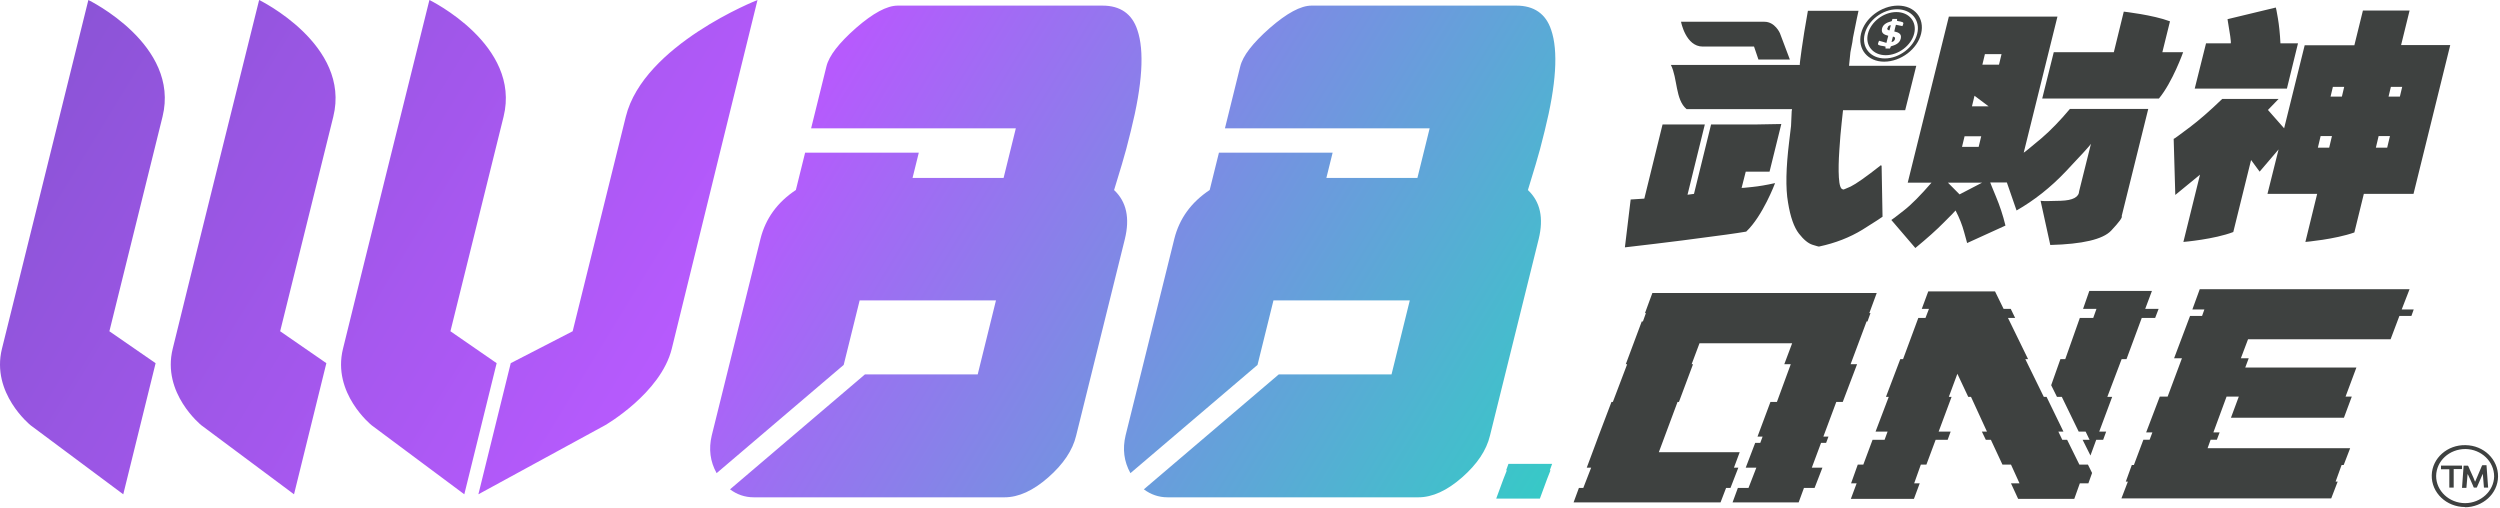
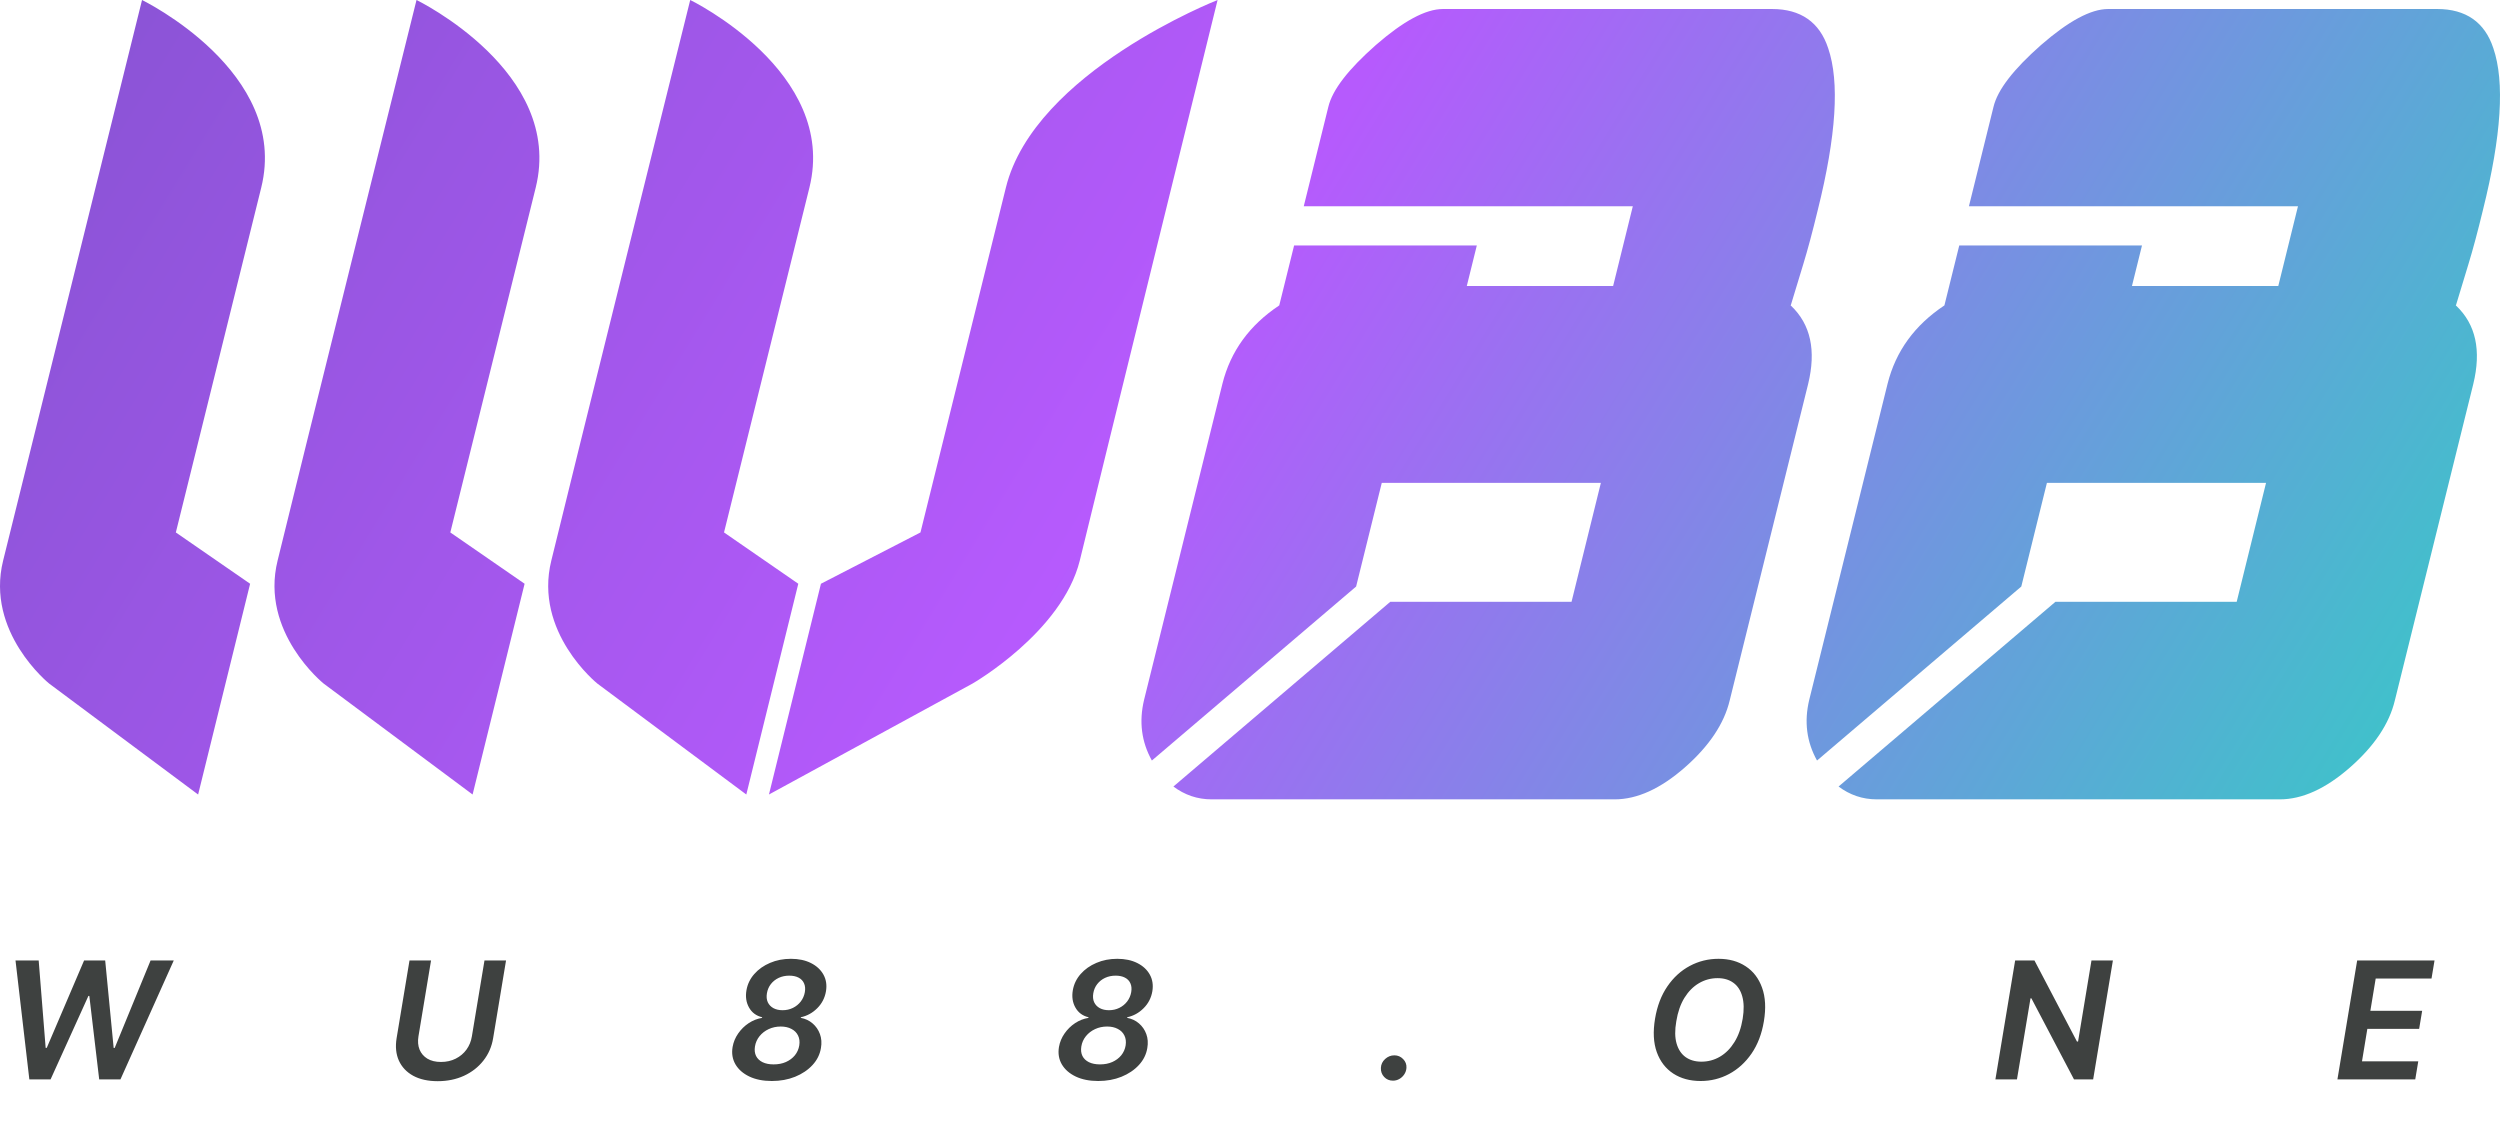
- <svg xmlns="http://www.w3.org/2000/svg" width="251" height="51" viewBox="0 0 251 51" fill="none">
-   <path d="M155.6 47.223H155.67L155.322 48.11L154.603 50.06H150.219L150.937 48.11L151.286 47.223H151.216L151.448 46.573H155.833L155.6 47.223ZM110.689 0.563C112.476 0.564 113.659 1.386 114.192 3.01C114.911 5.11 114.703 8.466 113.543 13.121C113.218 14.463 112.916 15.59 112.638 16.499C112.359 17.408 112.105 18.275 111.85 19.098H111.872C113.101 20.267 113.45 21.891 112.939 23.991L108.045 43.737C107.697 45.21 106.745 46.618 105.237 47.938C103.73 49.259 102.268 49.93 100.853 49.93H75.683C74.779 49.93 73.99 49.648 73.294 49.129L86.842 37.588H98.162L99.995 30.162H86.308L84.707 36.636L71.948 47.505C71.299 46.336 71.136 45.08 71.461 43.716L76.355 23.969C76.866 21.934 78.049 20.31 79.905 19.076L80.833 15.33H92.247L91.62 17.863H100.761L101.99 12.883H81.436L82.968 6.69C83.223 5.608 84.22 4.33 85.936 2.814C87.653 1.32 89.045 0.563 90.136 0.563H110.689ZM152.237 0.563C154.023 0.564 155.207 1.386 155.74 3.01C156.459 5.11 156.251 8.466 155.091 13.121C154.766 14.463 154.464 15.59 154.185 16.499C153.907 17.408 153.653 18.275 153.397 19.098H153.42C154.649 20.267 154.998 21.891 154.487 23.991L149.593 43.737C149.245 45.21 148.293 46.618 146.785 47.938C145.277 49.259 143.816 49.93 142.401 49.93H117.231C116.327 49.93 115.538 49.648 114.842 49.129L128.39 37.588H139.71L141.543 30.162H127.855L126.255 36.636L113.496 47.505C112.847 46.336 112.684 45.08 113.009 43.716L117.904 23.969C118.415 21.934 119.597 20.31 121.453 19.076L122.381 15.33H133.795L133.168 17.863H142.308L143.538 12.883H122.984L124.516 6.69C124.771 5.608 125.768 4.33 127.484 2.814C129.201 1.32 130.593 0.563 131.683 0.563H152.237ZM8.872 0.001C8.872 0.001 18.105 4.483 16.318 11.715C14.536 18.932 10.998 33.201 10.983 33.259L15.623 36.464L12.375 49.628L3.072 42.699C3.038 42.672 -0.913 39.475 0.196 35.013C1.31 30.53 8.872 0.001 8.872 0.001ZM26.017 0C26.017 0 35.249 4.482 33.463 11.714L28.128 33.258L32.767 36.462L29.519 49.627L20.217 42.698C20.191 42.677 16.231 39.479 17.341 35.012C18.431 30.508 26.017 0 26.017 0ZM43.113 0C43.148 0.017 52.342 4.496 50.559 11.714C48.776 18.934 45.236 33.212 45.224 33.258L49.864 36.462L46.616 49.627L37.313 42.698C37.298 42.686 33.326 39.485 34.437 35.012C35.528 30.508 43.113 0 43.113 0ZM76.054 0C76.054 0 68.537 30.508 67.447 35.012C66.338 39.477 60.785 42.674 60.743 42.698L48.03 49.627L51.278 36.462L57.495 33.258L62.831 11.714C64.617 4.482 76.054 0 76.054 0Z" fill="url(#paint0_linear_1_1718)" />
-   <path d="M247.534 44.692C249.366 44.713 250.827 46.121 250.804 47.853C250.781 49.563 249.274 50.928 247.464 50.928L247.487 50.906C245.631 50.906 244.101 49.477 244.147 47.701C244.194 45.991 245.724 44.648 247.534 44.692ZM247.534 45.081C245.91 45.081 244.611 46.273 244.588 47.788C244.588 49.278 245.88 50.509 247.498 50.516C249.071 50.511 250.388 49.3 250.411 47.831C250.411 46.337 249.134 45.103 247.534 45.081ZM187.681 31.432H187.797L187.496 32.277H187.403L185.801 36.564H186.452L185.013 40.353H184.364L183.064 43.838H183.575L183.342 44.466H182.833L181.905 46.956H182.971L182.183 48.991H181.116L180.583 50.443H173.948L174.481 48.991H175.548L176.337 46.956H175.27L176.221 44.466H176.731L176.964 43.838H176.453L177.753 40.353H178.402L179.794 36.564H179.144L179.932 34.463H170.63L169.841 36.564H169.981L168.566 40.353H168.426L167.128 43.838L166.895 44.466L166.547 45.398H174.667L174.087 46.956H174.528L173.739 48.991H173.298L172.741 50.443H157.987L158.521 48.991H158.962L159.751 46.956H159.309L160.238 44.466L160.469 43.838L161.792 40.353H161.931L163.369 36.564H163.23L164.831 32.277H164.947L165.249 31.432H165.156L165.898 29.418H188.423L187.681 31.432ZM201.16 31.01H201.879L202.319 31.919H201.6L203.619 36.055H203.34L205.196 39.844H205.474L207.168 43.33H206.658L207.051 44.153H207.539L208.768 46.643H209.627L210.045 47.487L209.673 48.527H208.815L208.258 50.085H202.621L201.902 48.527H202.76L201.902 46.643H201.044L199.883 44.153H199.374L198.979 43.33H199.489L197.888 39.844H197.61L196.52 37.527L195.662 39.844H195.94L194.641 43.33H195.847L195.546 44.153H194.339L193.412 46.643H192.854L192.182 48.527H192.739L192.159 50.085H185.826L186.406 48.527H185.848L186.521 46.643H187.078L188.006 44.153H189.213L189.514 43.33H188.307L189.63 39.844H189.351L190.79 36.055H191.068L192.599 31.919H193.319L193.667 31.01H192.947L193.597 29.256H200.301L201.16 31.01ZM241.13 31.073H242.336L242.104 31.723H240.898L240.016 34.062H225.703L224.984 35.967H225.772L225.424 36.898H236.583L235.493 39.821H236.119L235.33 41.943H223.986L224.775 39.821H223.546L222.223 43.415H222.849L222.571 44.152H221.945L221.643 44.996H235.957L235.307 46.685H235.098L234.495 48.352H234.704L234.054 50.041H212.99L213.64 48.352H213.431L214.034 46.685H214.243L215.194 44.152H215.821L216.099 43.415H215.472L216.841 39.821H217.63L219.068 35.967H218.28L219.88 31.723H221.087L221.318 31.073H220.112L220.854 29.038H241.919L241.13 31.073ZM249.645 46.706C249.692 47.442 249.761 48.179 249.807 48.937L249.831 48.958H249.389C249.343 48.504 249.32 48.049 249.274 47.572C249.274 47.594 249.251 47.616 249.251 47.616C249.065 48.049 248.88 48.461 248.694 48.894C248.694 48.937 248.647 48.958 248.601 48.958H248.392C248.346 48.937 248.323 48.85 248.299 48.785C248.137 48.417 247.974 48.028 247.789 47.659C247.789 47.658 247.788 47.617 247.743 47.616C247.696 48.071 247.673 48.525 247.627 48.98H247.186C247.233 48.244 247.302 47.508 247.348 46.75H247.766C247.769 46.753 247.791 46.773 247.812 46.793C247.951 47.096 248.067 47.399 248.207 47.681C248.299 47.876 248.392 48.092 248.462 48.287C248.462 48.288 248.462 48.331 248.508 48.353C248.578 48.201 248.624 48.071 248.694 47.919C248.856 47.529 249.019 47.161 249.181 46.772C249.181 46.728 249.228 46.706 249.274 46.706H249.645ZM247.186 47.095H246.351V48.957H245.911V47.116H245.076V46.748H247.186V47.095ZM215.38 31.01H216.725L216.378 31.919H215.032L213.501 36.055H213.013L211.576 39.844H212.063L210.763 43.33H211.46L211.158 44.153H210.462L209.882 45.734L209.093 44.153H209.79L209.395 43.33H208.699L207.005 39.844H206.518L205.938 38.675L206.866 36.055H207.353L208.815 31.919H210.161L210.485 31.01H209.139L209.766 29.213H216.052L215.38 31.01ZM203.181 15.329C203.252 15.306 203.856 14.808 204.991 13.857C205.872 13.099 206.824 12.124 207.821 10.934H215.685L213.017 21.695C213.132 21.804 212.761 22.302 211.95 23.167C211.115 24.033 209.097 24.51 205.849 24.597L204.875 20.157C205.037 20.201 205.733 20.201 206.916 20.157C208.122 20.114 208.725 19.79 208.749 19.184L209.931 14.442C209.815 14.637 208.98 15.546 207.426 17.192C205.872 18.837 204.201 20.136 202.462 21.132L201.488 18.318H199.817C199.84 18.383 200.026 18.859 200.397 19.746C200.768 20.634 201.093 21.587 201.348 22.648L197.498 24.402C197.497 24.358 197.381 23.989 197.196 23.297C197.01 22.604 196.732 21.89 196.338 21.132C196.314 21.175 195.92 21.587 195.177 22.323C194.435 23.081 193.484 23.925 192.301 24.9L189.888 22.085C189.912 22.085 190.329 21.781 191.118 21.154C191.907 20.547 192.835 19.595 193.925 18.339H191.536L195.665 1.667H206.568L203.181 15.329ZM177.662 17.235H175.272L174.854 18.881L174.901 18.86C174.926 18.881 175.274 18.837 175.922 18.773C176.571 18.708 177.337 18.578 178.218 18.383C178.209 18.409 176.982 21.68 175.319 23.254C174.785 23.341 174.112 23.45 173.3 23.558C170.818 23.904 167.454 24.337 163.139 24.835L163.719 20.029L165.089 19.942L166.921 12.493H171.166L169.426 19.552L170.076 19.465L171.793 12.493H176.456L178.844 12.45L177.662 17.235ZM186.594 1.083C186.548 1.256 186.362 2.166 186.038 3.79C186.038 3.878 185.967 4.376 185.782 5.24C185.759 5.414 185.713 5.869 185.643 6.605H192.394L191.28 11.065H185.04C185.04 11.108 184.994 11.542 184.901 12.343C184.808 13.144 184.738 14.053 184.669 15.092C184.599 16.131 184.576 17.041 184.623 17.82C184.669 18.6 184.808 19.011 185.04 19.011C184.993 19.076 185.249 18.989 185.805 18.73C186.339 18.47 187.36 17.755 188.844 16.586L188.914 16.652L189.006 21.761C188.937 21.826 188.265 22.26 186.989 23.061C185.713 23.84 184.274 24.403 182.65 24.749C182.603 24.77 182.394 24.706 181.978 24.576C181.561 24.447 181.096 24.078 180.609 23.45C180.122 22.823 179.75 21.783 179.518 20.332C179.263 18.881 179.31 16.846 179.634 14.204L179.82 12.646L179.89 11.087H179.913V10.957H169.335C168.198 10.026 168.43 7.839 167.757 6.518H180.702C180.679 6.473 180.748 5.954 180.887 4.938C181.027 3.92 181.235 2.642 181.513 1.083H186.594ZM241.07 4.523H246.005L242.317 19.463H237.329L236.378 23.339C234.429 24.032 231.46 24.291 231.46 24.291L232.643 19.463H227.655L228.769 15.003L226.867 17.233L226.008 16.064L224.222 23.295C222.309 24.027 219.25 24.288 219.212 24.291L220.881 17.536L218.399 19.572L218.237 13.942C218.26 13.963 218.794 13.574 219.884 12.751C220.743 12.102 221.832 11.17 223.108 9.936H228.769C228.491 10.217 228.143 10.586 227.702 11.04L229.326 12.881L231.39 4.545H236.378L237.236 1.059H241.922L241.07 4.523ZM196.732 19.508H196.755L199.005 18.339H195.572L196.732 19.508ZM232.713 14.829H233.849L234.128 13.66H232.991L232.713 14.829ZM238.536 14.829H239.672L239.951 13.66H238.814L238.536 14.829ZM196.987 14.744H198.658L198.913 13.684H197.242L196.987 14.744ZM197.985 10.674H199.655L198.24 9.613L197.985 10.674ZM213.227 1.168C213.251 1.171 216.157 1.495 217.867 2.142L217.101 5.238H219.189C219.189 5.238 218.122 8.248 216.754 9.894H205.038L206.198 5.238H212.229L213.227 1.168ZM233.989 9.697H235.126L235.357 8.724H234.22L233.989 9.697ZM239.811 9.697H240.948L241.18 8.724H240.044L239.811 9.697ZM228.492 0.756C228.515 0.799 228.585 1.146 228.701 1.839C228.817 2.532 228.909 3.355 228.956 4.351H230.719L229.605 8.898H220.349L221.486 4.351H223.968C224.015 4.221 223.898 3.419 223.643 1.925L228.492 0.756ZM199.029 6.495H200.699L200.954 5.435H199.284L199.029 6.495ZM190.559 0.563C192.229 0.563 193.251 1.818 192.88 3.377C192.508 4.936 190.838 6.192 189.168 6.192C187.521 6.192 186.476 4.936 186.847 3.377C187.218 1.818 188.889 0.563 190.559 0.563ZM177.149 2.185C178.216 2.185 178.704 3.332 178.704 3.332L179.701 5.974H176.546L176.105 4.675H170.955C169.25 4.675 168.781 2.217 168.775 2.185H177.149ZM190.466 0.931C189.005 0.931 187.566 2.035 187.218 3.399C186.87 4.763 187.799 5.867 189.237 5.867C190.675 5.867 192.137 4.763 192.485 3.399C192.833 2.035 191.905 0.931 190.466 0.931ZM190.395 1.211C191.671 1.211 192.484 2.186 192.182 3.377C191.881 4.568 190.604 5.542 189.329 5.542C188.053 5.542 187.241 4.568 187.543 3.377C187.844 2.186 189.119 1.211 190.395 1.211ZM189.931 2.121C189.352 2.273 189.051 2.489 188.958 2.857C188.842 3.355 189.189 3.485 189.584 3.593C189.514 3.809 189.468 4.048 189.398 4.308C189.143 4.221 188.888 4.156 188.656 4.091C188.493 4.481 188.493 4.502 188.841 4.589C189.004 4.611 189.143 4.633 189.305 4.676V4.87H189.746C189.792 4.805 189.815 4.719 189.839 4.654C190.302 4.525 190.721 4.351 190.837 3.874C190.952 3.377 190.581 3.247 190.187 3.16C190.234 2.944 190.28 2.727 190.349 2.488C190.581 2.532 190.79 2.576 190.999 2.619V2.641C191.161 2.251 191.138 2.251 190.813 2.164C190.72 2.143 190.581 2.12 190.465 2.099V1.904H190.002C189.978 1.991 189.954 2.056 189.931 2.121ZM190.048 3.678C190.187 3.7 190.303 3.743 190.256 3.916C190.21 4.068 190.117 4.197 189.909 4.219C189.955 4.046 190.002 3.873 190.048 3.678ZM189.702 3.052C189.539 3.03 189.447 2.965 189.493 2.814H189.516C189.539 2.662 189.632 2.531 189.84 2.531C189.794 2.705 189.748 2.879 189.702 3.052Z" fill="#3E4140" />
+ <svg xmlns="http://www.w3.org/2000/svg" width="214" height="96" viewBox="0 0 214 96" fill="none">
+   <path d="M151.691 0.771C154.139 0.771 155.76 1.9 156.491 4.125C157.477 7.003 157.19 11.602 155.601 17.981C155.156 19.821 154.743 21.364 154.362 22.61C153.98 23.856 153.63 25.044 153.28 26.171H153.312C154.997 27.773 155.474 29.999 154.775 32.877L148.067 59.938C147.59 61.956 146.286 63.885 144.22 65.695C142.153 67.505 140.15 68.425 138.211 68.425H103.718C102.478 68.425 101.397 68.039 100.444 67.327L119.009 51.512H134.524L137.035 41.334H118.279L116.084 50.206L98.6 65.102C97.71 63.499 97.487 61.779 97.932 59.909L104.64 32.848C105.339 30.058 106.961 27.833 109.504 26.142L110.776 21.009H126.416L125.558 24.48H138.084L139.769 17.655H111.602L113.7 9.169C114.05 7.685 115.417 5.934 117.77 3.857C120.122 1.81 122.029 0.771 123.524 0.771H151.691ZM208.628 0.771C211.076 0.771 212.698 1.9 213.429 4.125C214.414 7.003 214.129 11.602 212.539 17.981C212.094 19.821 211.68 21.364 211.299 22.61C210.918 23.857 210.568 25.044 210.218 26.171H210.25C211.935 27.773 212.411 29.999 211.712 32.877L205.004 59.938C204.527 61.956 203.224 63.885 201.157 65.695C199.091 67.505 197.088 68.425 195.149 68.425H160.655C159.416 68.425 158.335 68.039 157.381 67.327L175.947 51.512H191.461L193.973 41.334H175.216L173.023 50.206L155.537 65.102C154.647 63.499 154.424 61.778 154.869 59.909L161.577 32.848C162.277 30.058 163.898 27.833 166.442 26.142L167.713 21.009H183.355L182.496 24.48H195.022L196.707 17.655H168.54L170.638 9.169C170.988 7.685 172.355 5.934 174.707 3.857C177.06 1.81 178.967 0.772 180.461 0.771H208.628ZM12.158 0.002C12.158 0.002 24.811 6.144 22.363 16.055C19.922 25.937 15.079 45.467 15.052 45.578L21.41 49.97L16.959 68.011L4.211 58.516C4.211 58.516 -1.257 54.124 0.269 47.982C1.792 41.852 12.119 0.162 12.158 0.002ZM35.654 0C35.654 0 48.306 6.142 45.859 16.053L38.547 45.577L44.906 49.969L40.454 68.01L27.706 58.515C27.706 58.515 22.238 54.123 23.764 47.98C25.257 41.811 35.644 0.038 35.654 0ZM59.083 0C59.103 0.01 71.734 6.15 69.288 16.053C66.84 25.963 61.976 45.577 61.976 45.577L68.334 49.969L63.884 68.01L51.135 58.515C51.112 58.497 45.671 54.11 47.194 47.98C48.688 41.808 59.083 0 59.083 0ZM104.226 0C104.226 0 93.925 41.808 92.431 47.98C90.906 54.119 83.252 58.51 83.243 58.515L65.822 68.01L70.273 49.969L78.792 45.577L86.105 16.053C88.553 6.142 104.226 0 104.226 0Z" fill="url(#paint0_linear_1_1687)" />
+   <path d="M2.511 92.395L1.327 82.213H3.311L3.908 89.696H4.002L7.199 82.213H9.004L9.729 89.701H9.819L12.891 82.213H14.875L10.311 92.395H8.491L7.646 85.251H7.567L4.33 92.395H2.511ZM41.472 82.213H43.317L42.213 88.865C42.094 89.594 41.815 90.236 41.378 90.789C40.944 91.343 40.39 91.775 39.717 92.087C39.044 92.395 38.295 92.549 37.47 92.549C36.638 92.549 35.939 92.395 35.372 92.087C34.805 91.775 34.396 91.343 34.144 90.789C33.896 90.236 33.831 89.594 33.95 88.865L35.054 82.213H36.898L35.82 88.711C35.75 89.135 35.782 89.513 35.914 89.845C36.05 90.173 36.272 90.431 36.58 90.62C36.892 90.809 37.281 90.904 37.748 90.904C38.216 90.904 38.637 90.809 39.011 90.62C39.386 90.431 39.692 90.173 39.931 89.845C40.17 89.513 40.324 89.135 40.393 88.711L41.472 82.213ZM66.071 92.534C65.325 92.534 64.684 92.407 64.147 92.152C63.61 91.896 63.212 91.548 62.954 91.108C62.699 90.667 62.617 90.171 62.71 89.621C62.783 89.203 62.942 88.819 63.187 88.468C63.433 88.113 63.733 87.818 64.087 87.583C64.445 87.347 64.828 87.197 65.236 87.13V87.076C64.735 86.956 64.362 86.68 64.117 86.245C63.872 85.811 63.799 85.314 63.898 84.754C63.991 84.234 64.215 83.773 64.57 83.372C64.927 82.967 65.377 82.651 65.917 82.422C66.457 82.19 67.052 82.074 67.702 82.074C68.365 82.074 68.936 82.195 69.417 82.437C69.897 82.679 70.254 83.009 70.486 83.426C70.718 83.844 70.791 84.318 70.704 84.848C70.608 85.418 70.358 85.904 69.954 86.305C69.553 86.706 69.085 86.963 68.552 87.076V87.13C68.936 87.2 69.271 87.357 69.556 87.603C69.844 87.848 70.055 88.153 70.187 88.517C70.32 88.882 70.348 89.281 70.272 89.716C70.183 90.259 69.942 90.743 69.551 91.167C69.16 91.591 68.663 91.926 68.06 92.171C67.46 92.413 66.797 92.534 66.071 92.534ZM66.22 91.112C66.615 91.112 66.966 91.045 67.274 90.909C67.586 90.769 67.841 90.579 68.04 90.337C68.239 90.092 68.365 89.808 68.418 89.487C68.467 89.165 68.433 88.884 68.313 88.642C68.194 88.396 68.005 88.207 67.746 88.075C67.491 87.939 67.186 87.871 66.832 87.871C66.46 87.871 66.117 87.944 65.802 88.09C65.488 88.236 65.226 88.438 65.017 88.696C64.808 88.955 64.677 89.25 64.624 89.581C64.575 89.889 64.606 90.16 64.719 90.392C64.835 90.62 65.02 90.798 65.275 90.924C65.534 91.049 65.849 91.112 66.22 91.112ZM66.986 86.474C67.311 86.474 67.607 86.408 67.876 86.275C68.144 86.143 68.368 85.96 68.547 85.728C68.726 85.493 68.842 85.226 68.895 84.928C68.945 84.636 68.921 84.384 68.825 84.172C68.732 83.96 68.577 83.798 68.358 83.685C68.142 83.572 67.877 83.516 67.562 83.516C67.231 83.516 66.929 83.579 66.658 83.705C66.389 83.831 66.165 84.008 65.986 84.237C65.811 84.462 65.698 84.726 65.648 85.027C65.599 85.319 65.624 85.574 65.723 85.793C65.826 86.008 65.985 86.176 66.2 86.295C66.419 86.414 66.681 86.474 66.986 86.474ZM94.008 92.534C93.262 92.534 92.621 92.407 92.084 92.152C91.547 91.896 91.149 91.548 90.891 91.108C90.636 90.667 90.555 90.171 90.647 89.621C90.72 89.203 90.879 88.819 91.124 88.468C91.37 88.113 91.67 87.818 92.024 87.583C92.382 87.347 92.765 87.197 93.173 87.13V87.076C92.672 86.956 92.299 86.68 92.054 86.245C91.809 85.811 91.736 85.314 91.835 84.754C91.928 84.234 92.152 83.773 92.507 83.372C92.865 82.967 93.314 82.651 93.854 82.422C94.394 82.19 94.989 82.074 95.639 82.074C96.302 82.074 96.873 82.195 97.354 82.437C97.835 82.679 98.191 83.009 98.423 83.426C98.655 83.844 98.728 84.318 98.642 84.848C98.546 85.418 98.295 85.904 97.891 86.305C97.49 86.706 97.022 86.963 96.489 87.076V87.13C96.873 87.2 97.208 87.357 97.493 87.603C97.781 87.848 97.992 88.153 98.124 88.517C98.257 88.882 98.285 89.281 98.209 89.716C98.12 90.259 97.879 90.743 97.488 91.167C97.097 91.591 96.6 91.926 95.997 92.171C95.397 92.413 94.734 92.534 94.008 92.534ZM94.157 91.112C94.552 91.112 94.903 91.045 95.211 90.909C95.523 90.769 95.778 90.579 95.977 90.337C96.176 90.092 96.302 89.808 96.355 89.487C96.404 89.165 96.37 88.884 96.25 88.642C96.131 88.396 95.942 88.207 95.683 88.075C95.428 87.939 95.123 87.871 94.769 87.871C94.397 87.871 94.055 87.944 93.74 88.09C93.425 88.236 93.163 88.438 92.954 88.696C92.745 88.955 92.614 89.25 92.561 89.581C92.512 89.889 92.543 90.16 92.656 90.392C92.772 90.62 92.957 90.798 93.213 90.924C93.471 91.049 93.786 91.112 94.157 91.112ZM94.923 86.474C95.248 86.474 95.544 86.408 95.813 86.275C96.081 86.143 96.305 85.96 96.484 85.728C96.663 85.493 96.779 85.226 96.832 84.928C96.882 84.636 96.858 84.384 96.762 84.172C96.669 83.96 96.514 83.798 96.295 83.685C96.08 83.572 95.814 83.516 95.499 83.516C95.168 83.516 94.867 83.579 94.595 83.705C94.326 83.831 94.103 84.008 93.924 84.237C93.748 84.462 93.635 84.726 93.585 85.027C93.536 85.319 93.561 85.574 93.66 85.793C93.763 86.008 93.922 86.176 94.137 86.295C94.356 86.414 94.618 86.474 94.923 86.474ZM119.238 92.505C118.933 92.505 118.681 92.398 118.482 92.186C118.284 91.974 118.191 91.716 118.204 91.411C118.217 91.112 118.338 90.859 118.567 90.65C118.796 90.441 119.059 90.337 119.357 90.337C119.652 90.337 119.903 90.443 120.108 90.655C120.317 90.867 120.411 91.119 120.392 91.411C120.378 91.616 120.315 91.802 120.203 91.968C120.093 92.133 119.954 92.264 119.785 92.36C119.616 92.457 119.434 92.505 119.238 92.505ZM150.988 87.424C150.809 88.504 150.456 89.425 149.93 90.188C149.406 90.947 148.766 91.528 148.01 91.933C147.258 92.334 146.448 92.534 145.579 92.534C144.668 92.534 143.886 92.322 143.233 91.898C142.58 91.471 142.109 90.859 141.821 90.064C141.536 89.268 141.486 88.314 141.672 87.2C141.851 86.123 142.202 85.201 142.726 84.436C143.249 83.67 143.891 83.085 144.65 82.681C145.409 82.276 146.227 82.074 147.106 82.074C148.01 82.074 148.786 82.288 149.432 82.716C150.082 83.14 150.549 83.751 150.834 84.55C151.123 85.349 151.174 86.307 150.988 87.424ZM149.174 87.2C149.296 86.448 149.285 85.813 149.139 85.296C148.997 84.779 148.743 84.389 148.378 84.127C148.014 83.862 147.565 83.73 147.031 83.73C146.454 83.73 145.921 83.874 145.43 84.162C144.943 84.447 144.529 84.865 144.187 85.415C143.849 85.965 143.617 86.635 143.491 87.424C143.359 88.179 143.367 88.814 143.516 89.328C143.665 89.841 143.924 90.229 144.292 90.491C144.66 90.75 145.109 90.879 145.639 90.879C146.212 90.879 146.743 90.736 147.23 90.451C147.717 90.166 148.13 89.75 148.468 89.203C148.809 88.657 149.045 87.989 149.174 87.2ZM180.864 82.213L179.174 92.395H177.534L173.889 85.46H173.81L172.651 92.395H170.807L172.497 82.213H174.148L177.787 89.154H177.882L179.03 82.213H180.864ZM200.084 92.395L201.774 82.213H208.396L208.138 83.76H203.36L202.903 86.524H207.337L207.079 88.07H202.644L202.187 90.849H207.004L206.746 92.395H200.084Z" fill="#3E4140" />
  <defs>
-     <linearGradient id="paint0_linear_1_1718" x1="176.791" y1="99.673" x2="-65.479" y2="-48.016" gradientUnits="userSpaceOnUse">
+     <linearGradient id="paint0_linear_1_1687" x1="242.278" y1="136.24" x2="-89.267" y2="-66.396" gradientUnits="userSpaceOnUse">
      <stop stop-color="#01FAB0" />
      <stop offset="0.07" stop-color="#14E8B8" />
      <stop offset="0.2" stop-color="#48BACE" />
      <stop offset="0.39" stop-color="#9A71F1" />
      <stop offset="0.45" stop-color="#B65AFD" />
      <stop offset="0.68" stop-color="#8D54D8" />
      <stop offset="0.88" stop-color="#6F4FBD" />
      <stop offset="1" stop-color="#644EB3" />
    </linearGradient>
  </defs>
</svg>
